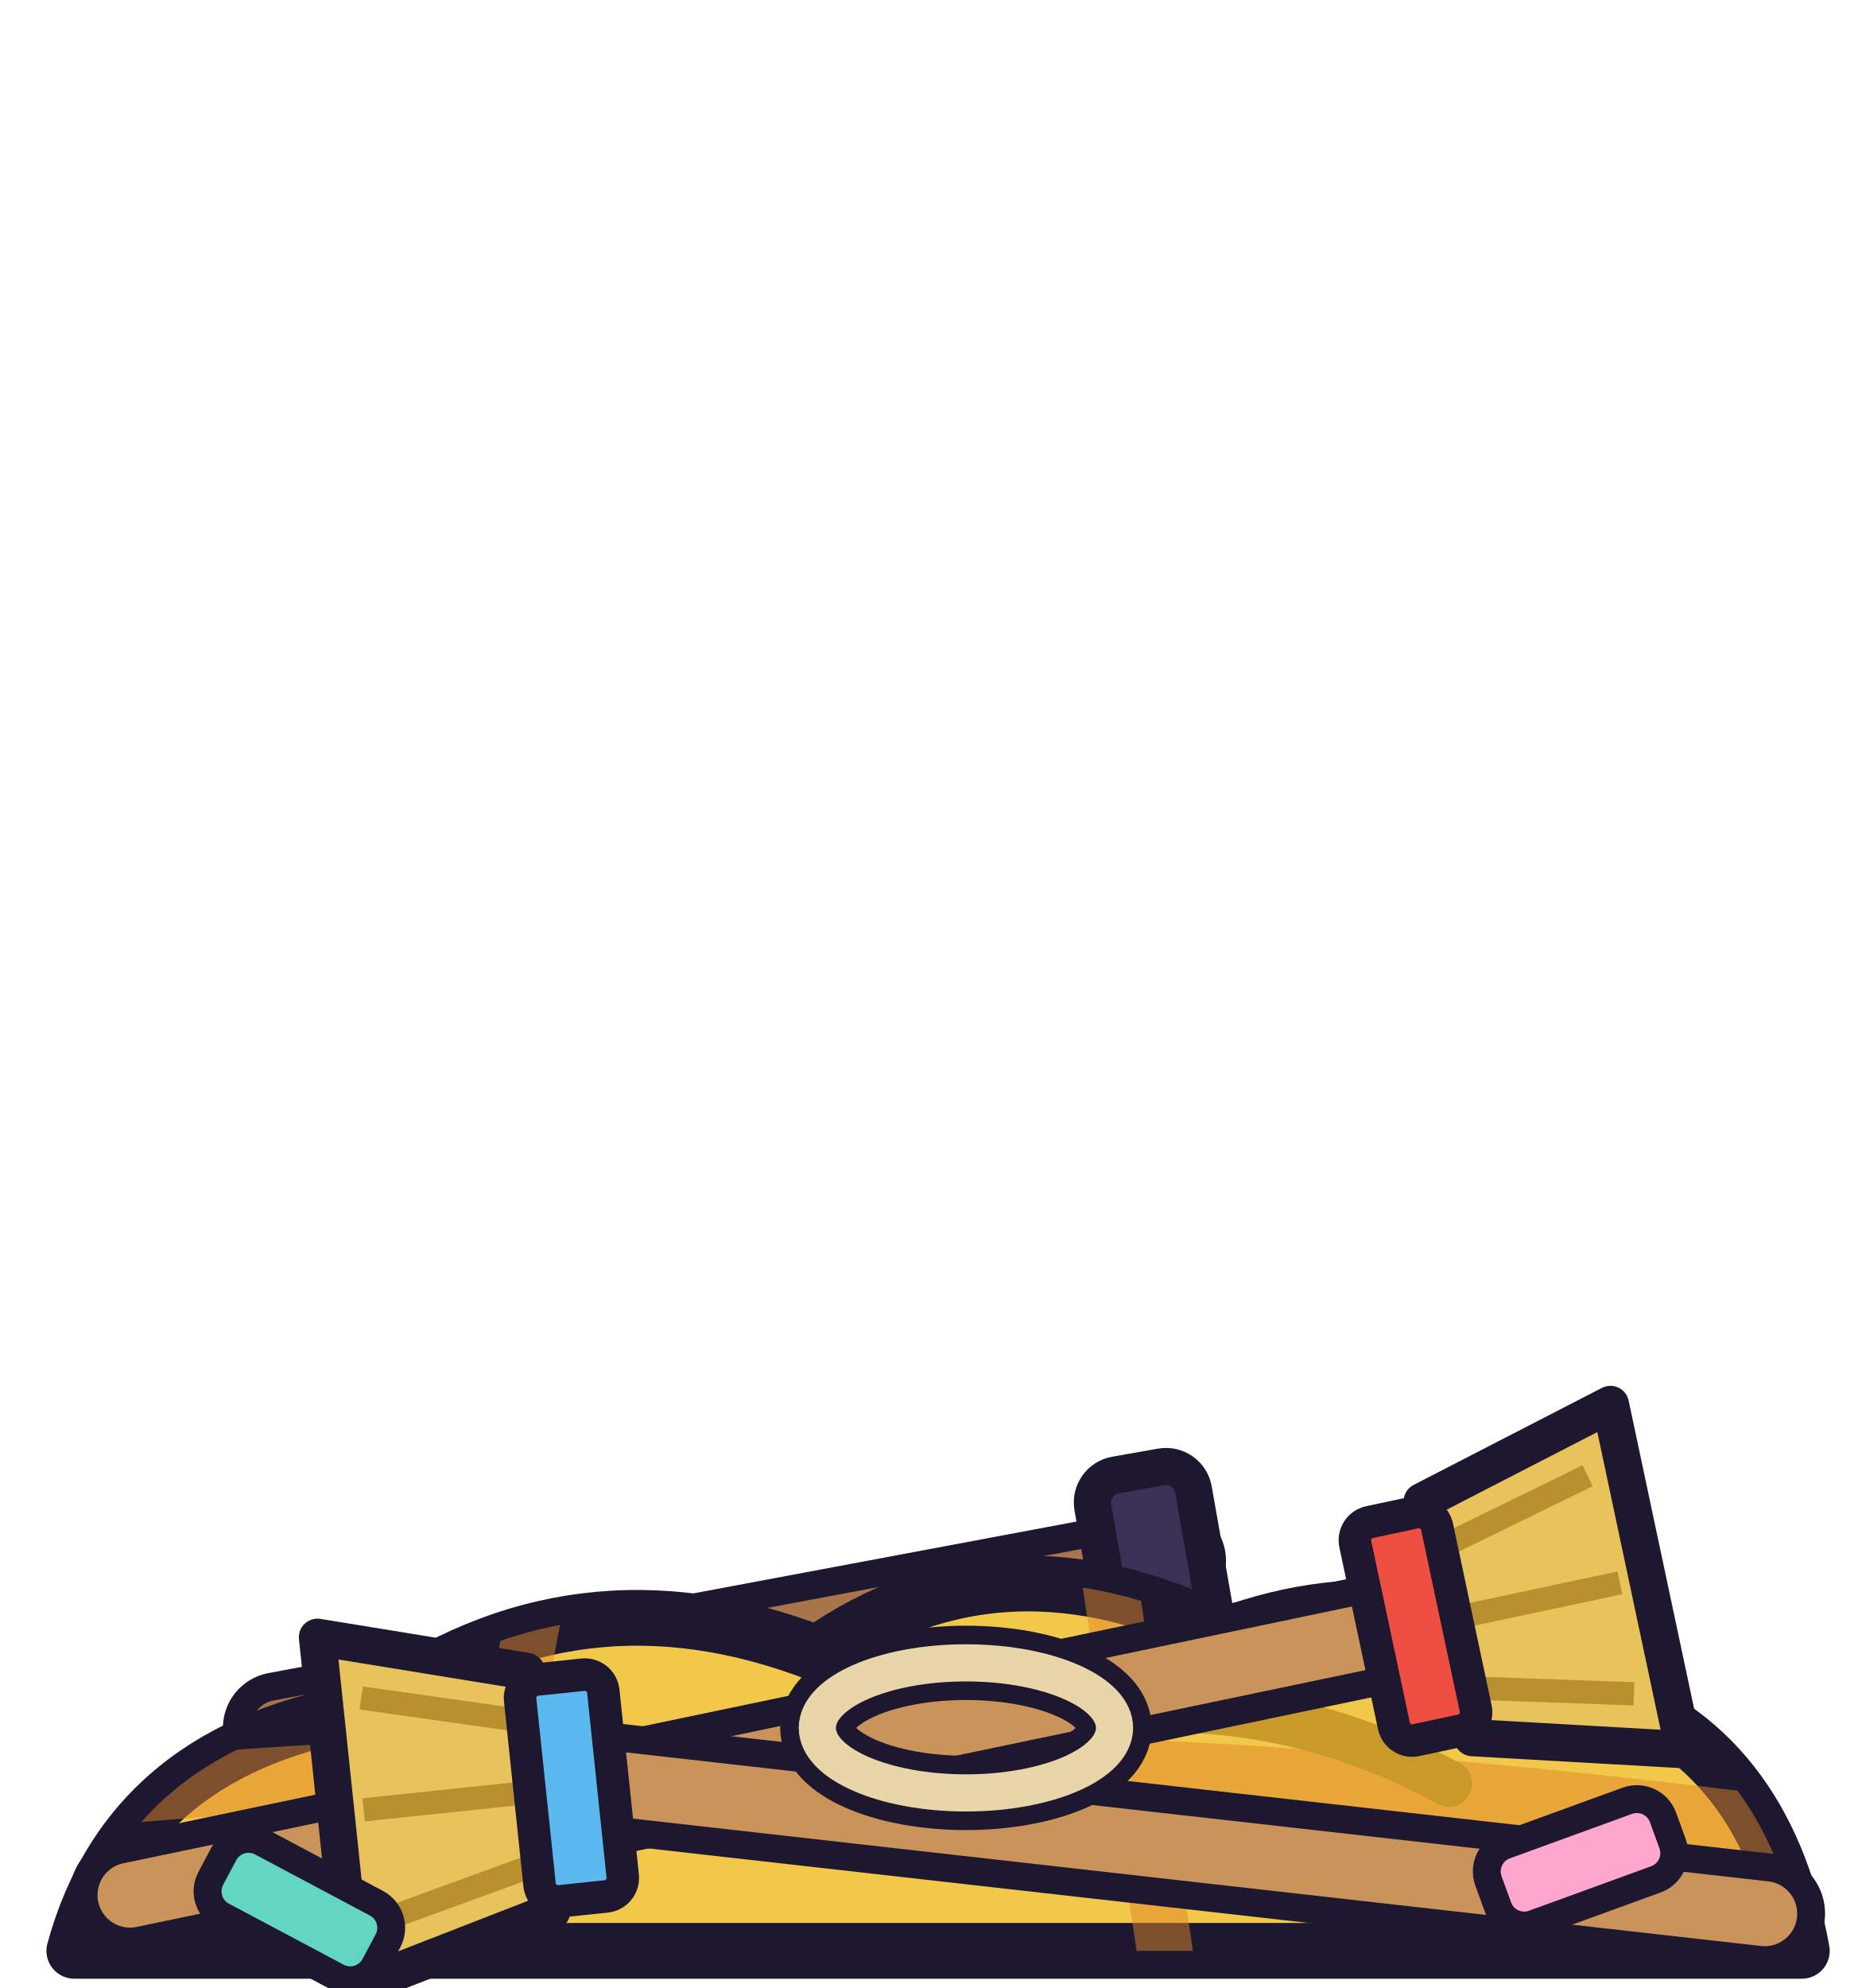
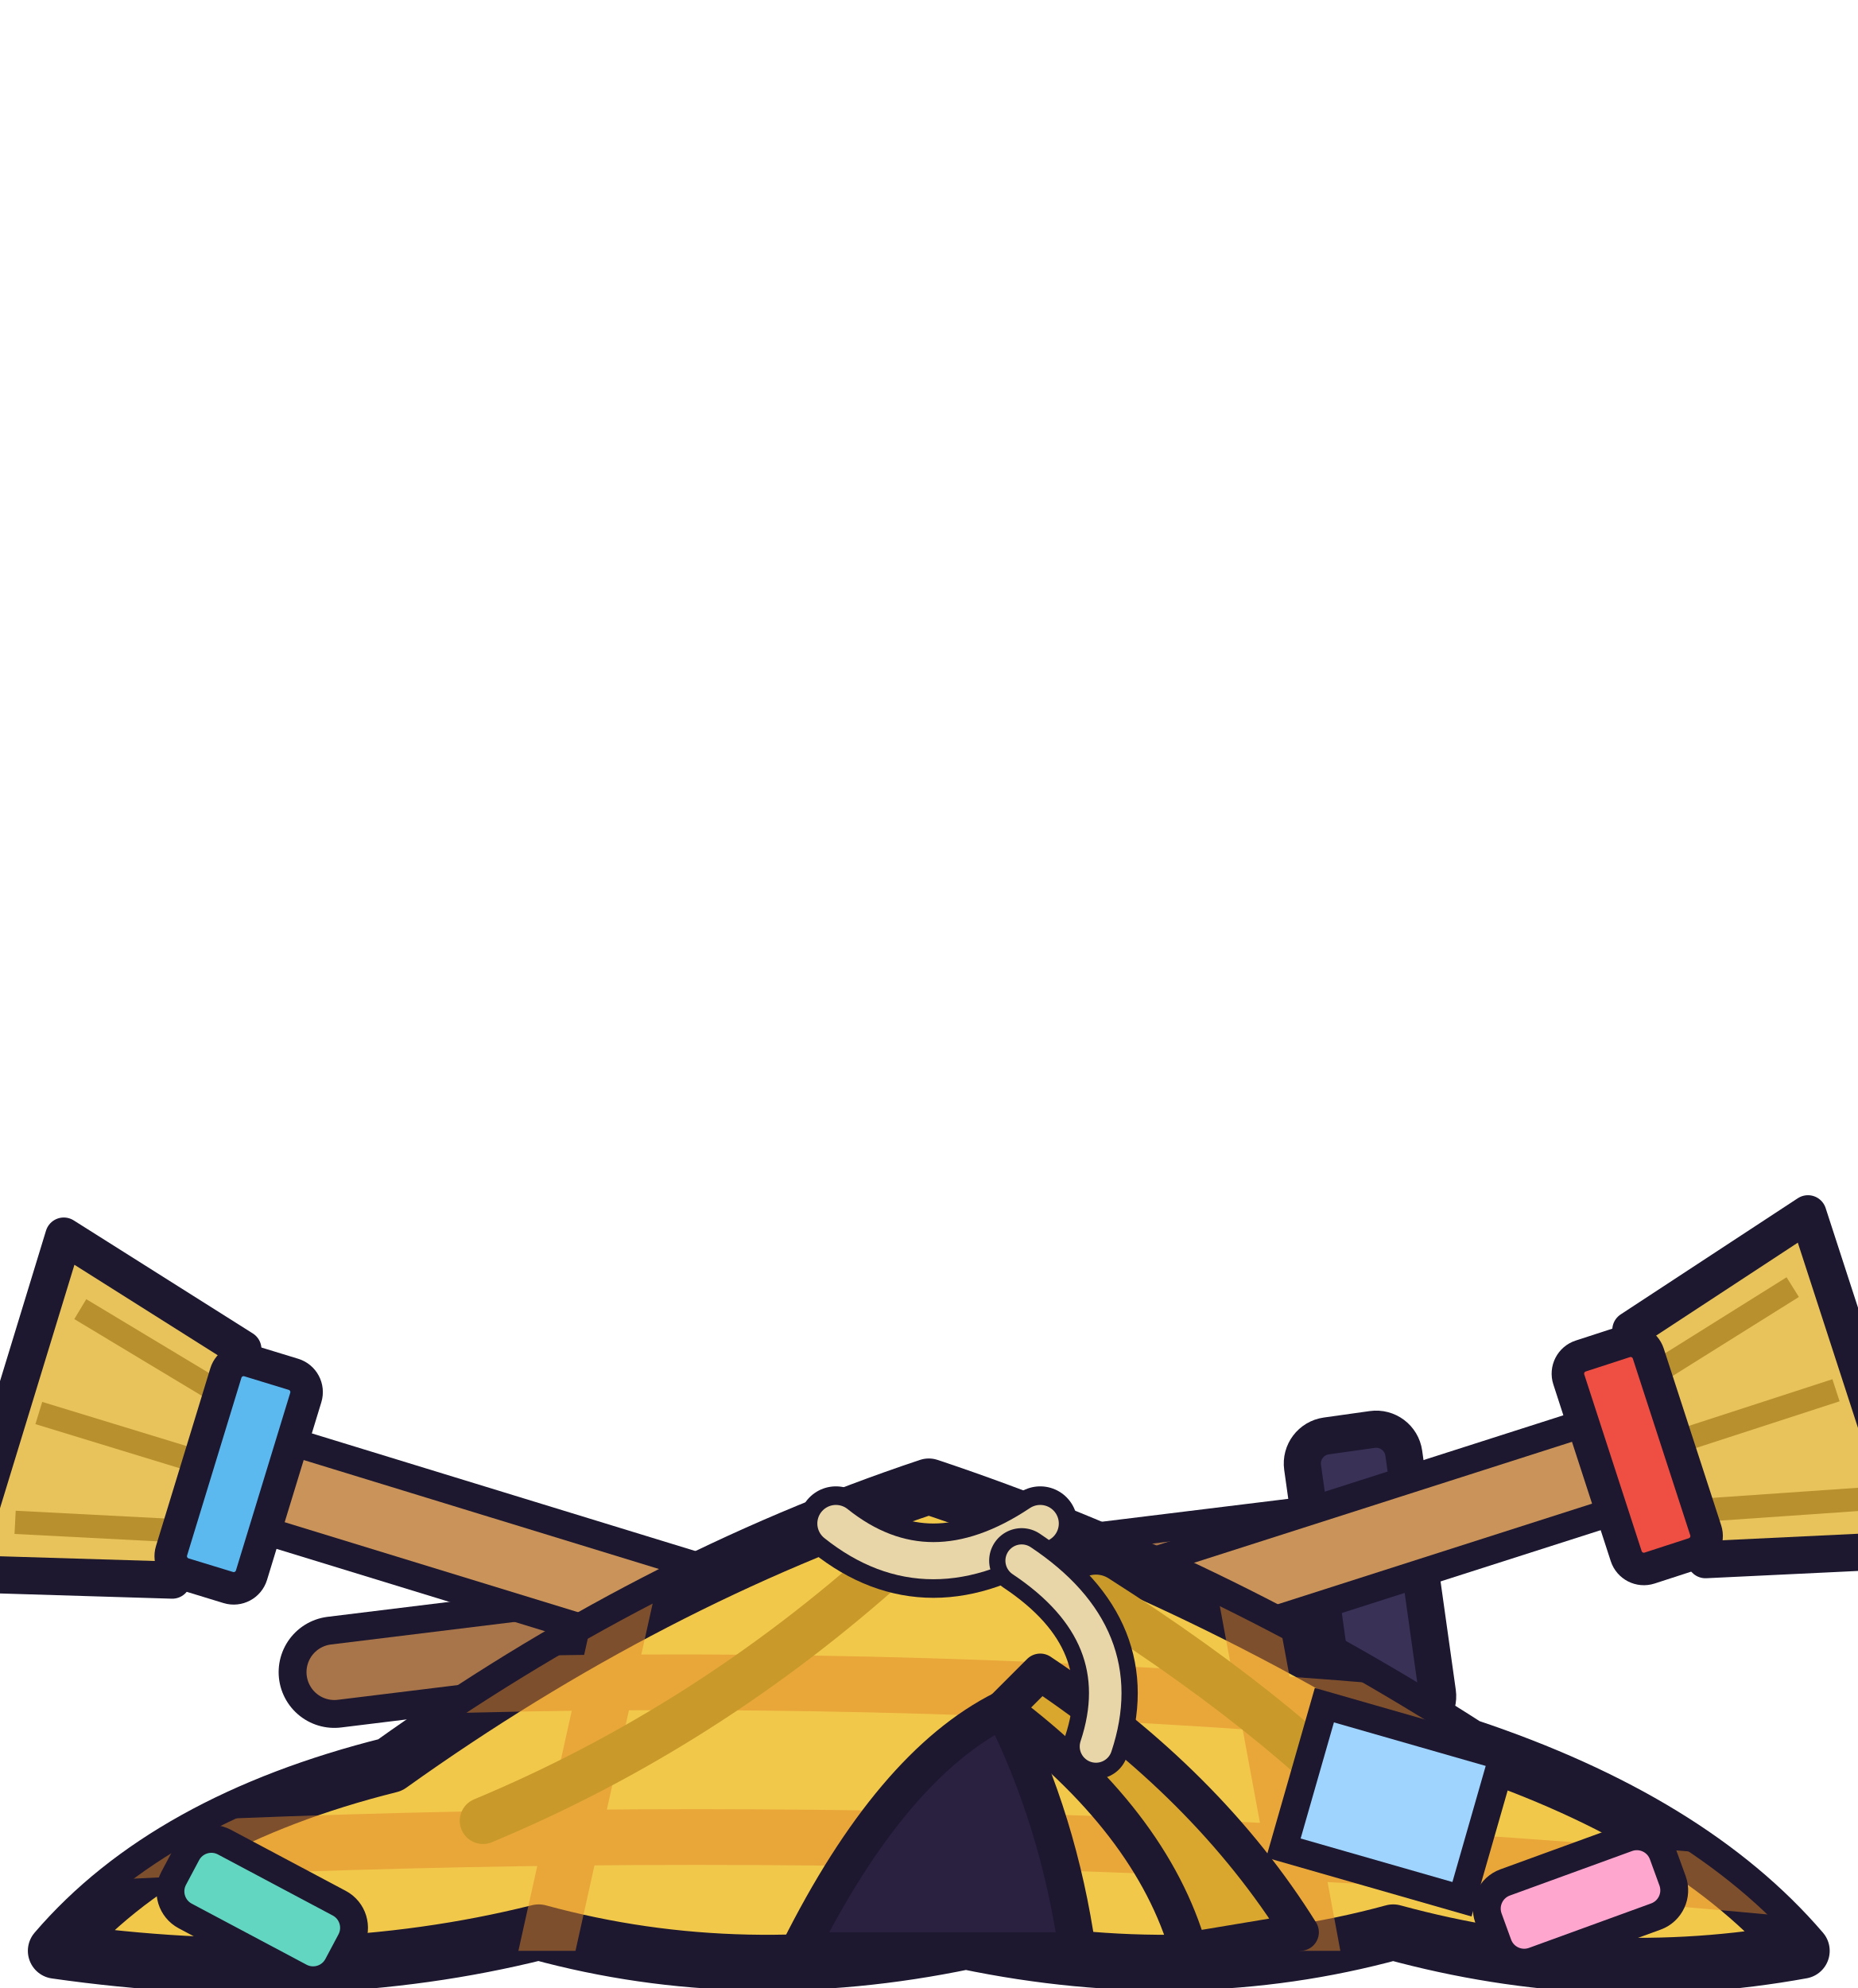
<svg xmlns="http://www.w3.org/2000/svg" viewBox="0 0 200 214" width="200" height="214">
  <defs>
    <clipPath id="t">
-       <path d="M8 210 Q14 188 40 184 Q62 168 88 178 Q108 164 132 176 Q154 168 172 182 Q190 188 194 210 Z" />
+       <path d="M6 210 Q18 196 42 190 Q70 170 100 160 Q130 170 158 188 Q182 196 194 210 Z" />
    </clipPath>
  </defs>
-   <path d="M30 186 L126 168" stroke="#1d1830" stroke-width="12" stroke-linecap="round" />
-   <path d="M30 186 L126 168" stroke="#a8744a" stroke-width="6" stroke-linecap="round" />
-   <rect x="120" y="158" width="11" height="34" rx="3" fill="#3a3157" stroke="#1d1830" stroke-width="4" transform="rotate(-10 126 175)" />
-   <path d="M8 210 Q14 188 40 184 Q62 168 88 178 Q108 164 132 176 Q154 168 172 182 Q190 188 194 210 Z" fill="#f2c84b" stroke="#1d1830" stroke-width="6" stroke-linejoin="round" />
+   <path d="M36 180 L150 166" stroke="#1d1830" stroke-width="12" stroke-linecap="round" />
+   <path d="M36 180 L150 166" stroke="#a8744a" stroke-width="6" stroke-linecap="round" />
+   <rect x="142" y="154" width="11" height="32" rx="3" fill="#3a3157" stroke="#1d1830" stroke-width="4" transform="rotate(-8 148 170)" />
+   <path d="M22 206 L172 158" stroke="#1d1830" stroke-width="13" stroke-linecap="round" />
+   <path d="M22 206 L172 158" stroke="#c9935a" stroke-width="7" stroke-linecap="round" />
+   <path d="M180 206 L30 160" stroke="#1d1830" stroke-width="13" stroke-linecap="round" />
+   <path d="M180 206 L30 160" stroke="#c9935a" stroke-width="7" stroke-linecap="round" />
+   <g transform="rotate(72 172 158)">
+     <path d="M159 150 L185 150 L191 128 L153 128 Z" fill="#e8c25a" stroke="#1d1830" stroke-width="4" stroke-linejoin="round" />
+     <path d="M164 148 L160 132 M172 148 L172 131 M180 148 L184 132" stroke="#b8902e" stroke-width="2.5" />
+     <rect x="160" y="149" width="24" height="9" rx="2" fill="#ef4f43" stroke="#1d1830" stroke-width="3.5" />
+   </g>
+   <g transform="rotate(-73 30 160)">
+     <path d="M17 152 L43 152 L49 130 L11 130 Z" fill="#e8c25a" stroke="#1d1830" stroke-width="4" stroke-linejoin="round" />
+     <path d="M22 150 L18 134 M30 150 L30 133 M38 150 L42 134" stroke="#b8902e" stroke-width="2.5" />
+     <rect x="18" y="151" width="24" height="9" rx="2" fill="#5cb9f0" stroke="#1d1830" stroke-width="3.5" />
+   </g>
+   <path d="M6 210 Q18 196 42 190 Q70 170 100 160 Q130 170 158 188 Q182 196 194 210 Q172 214 150 208 Q128 214 104 209 Q80 214 58 208 Q34 214 6 210 Z" fill="#f2c84b" stroke="#1d1830" stroke-width="6" stroke-linejoin="round" />
  <g clip-path="url(#t)" opacity="0.5">
-     <path d="M0 194 Q100 184 200 198" stroke="#e0862a" stroke-width="7" fill="none" />
-     <path d="M60 160 L50 214 M118 160 L126 214" stroke="#e0862a" stroke-width="6" />
+     <path d="M0 184 Q100 176 200 190 M0 200 Q100 194 200 204" stroke="#e0862a" stroke-width="6" fill="none" />
+     <path d="M70 160 L58 214 M132 160 L142 214" stroke="#e0862a" stroke-width="6" />
  </g>
-   <path d="M44 196 Q70 186 92 192 M110 186 Q134 180 156 192" stroke="#c99a2a" stroke-width="5" fill="none" stroke-linecap="round" />
-   <path d="M14 204 L148 176" stroke="#1d1830" stroke-width="13" stroke-linecap="round" />
-   <path d="M14 204 L148 176" stroke="#c9935a" stroke-width="7" stroke-linecap="round" />
-   <g transform="rotate(78 148 176)">
-     <path d="M135 168 L161 168 L167 146 L129 146 Z" fill="#e8c25a" stroke="#1d1830" stroke-width="4" stroke-linejoin="round" />
-     <path d="M140 166 L136 150 M148 166 L148 149 M156 166 L160 150" stroke="#b8902e" stroke-width="2.5" />
-     <rect x="136" y="167" width="24" height="9" rx="2" fill="#ef4f43" stroke="#1d1830" stroke-width="3.5" />
+   <path d="M52 196 Q76 186 96 168 M118 172 Q140 186 152 200" stroke="#c99a2a" stroke-width="5" fill="none" stroke-linecap="round" />
+   <path d="M86 210 Q96 190 108 184 Q114 196 116 210 Z" fill="#2a2040" stroke="#1d1830" stroke-width="4" stroke-linejoin="round" />
+   <path d="M108 184 Q124 196 128 210 L140 208 Q130 192 112 180 Z" fill="#d9a62e" stroke="#1d1830" stroke-width="4" stroke-linejoin="round" />
+   <g transform="rotate(16 150 194)">
+     <rect x="140" y="186" width="20" height="16" fill="#9fd4ff" stroke="#1d1830" stroke-width="3" />
  </g>
-   <path d="M190 206 L66 192" stroke="#1d1830" stroke-width="13" stroke-linecap="round" />
-   <path d="M190 206 L66 192" stroke="#c9935a" stroke-width="7" stroke-linecap="round" />
-   <g transform="rotate(-96 66 192)">
-     <path d="M53 184 L79 184 L85 162 L47 162 Z" fill="#e8c25a" stroke="#1d1830" stroke-width="4" stroke-linejoin="round" />
-     <path d="M58 182 L54 166 M66 182 L66 165 M74 182 L78 166" stroke="#b8902e" stroke-width="2.5" />
-     <rect x="54" y="183" width="24" height="9" rx="2" fill="#5cb9f0" stroke="#1d1830" stroke-width="3.5" />
-   </g>
-   <ellipse cx="104" cy="186" rx="16" ry="7" fill="none" stroke="#1d1830" stroke-width="8" />
-   <ellipse cx="104" cy="186" rx="16" ry="7" fill="none" stroke="#e8d6a8" stroke-width="4" />
-   <rect x="166" y="190" width="9" height="20" rx="3" fill="#ffa6cf" stroke="#1d1830" stroke-width="3" transform="rotate(70 170 200)" />
-   <rect x="28" y="196" width="9" height="20" rx="3" fill="#63d6c1" stroke="#1d1830" stroke-width="3" transform="rotate(-62 32 206)" />
+   <path d="M90 164 Q100 172 112 164" stroke="#1d1830" stroke-width="8" fill="none" stroke-linecap="round" />
+   <path d="M90 164 Q100 172 112 164" stroke="#e8d6a8" stroke-width="4" fill="none" stroke-linecap="round" />
+   <path d="M110 168 Q122 176 118 188" stroke="#1d1830" stroke-width="7" fill="none" stroke-linecap="round" />
+   <path d="M110 168 Q122 176 118 188" stroke="#e8d6a8" stroke-width="3.5" fill="none" stroke-linecap="round" />
+   <rect x="166" y="194" width="9" height="20" rx="3" fill="#ffa6cf" stroke="#1d1830" stroke-width="3" transform="rotate(70 170 204)" />
+   <rect x="24" y="196" width="9" height="20" rx="3" fill="#63d6c1" stroke="#1d1830" stroke-width="3" transform="rotate(-62 28 206)" />
</svg>
